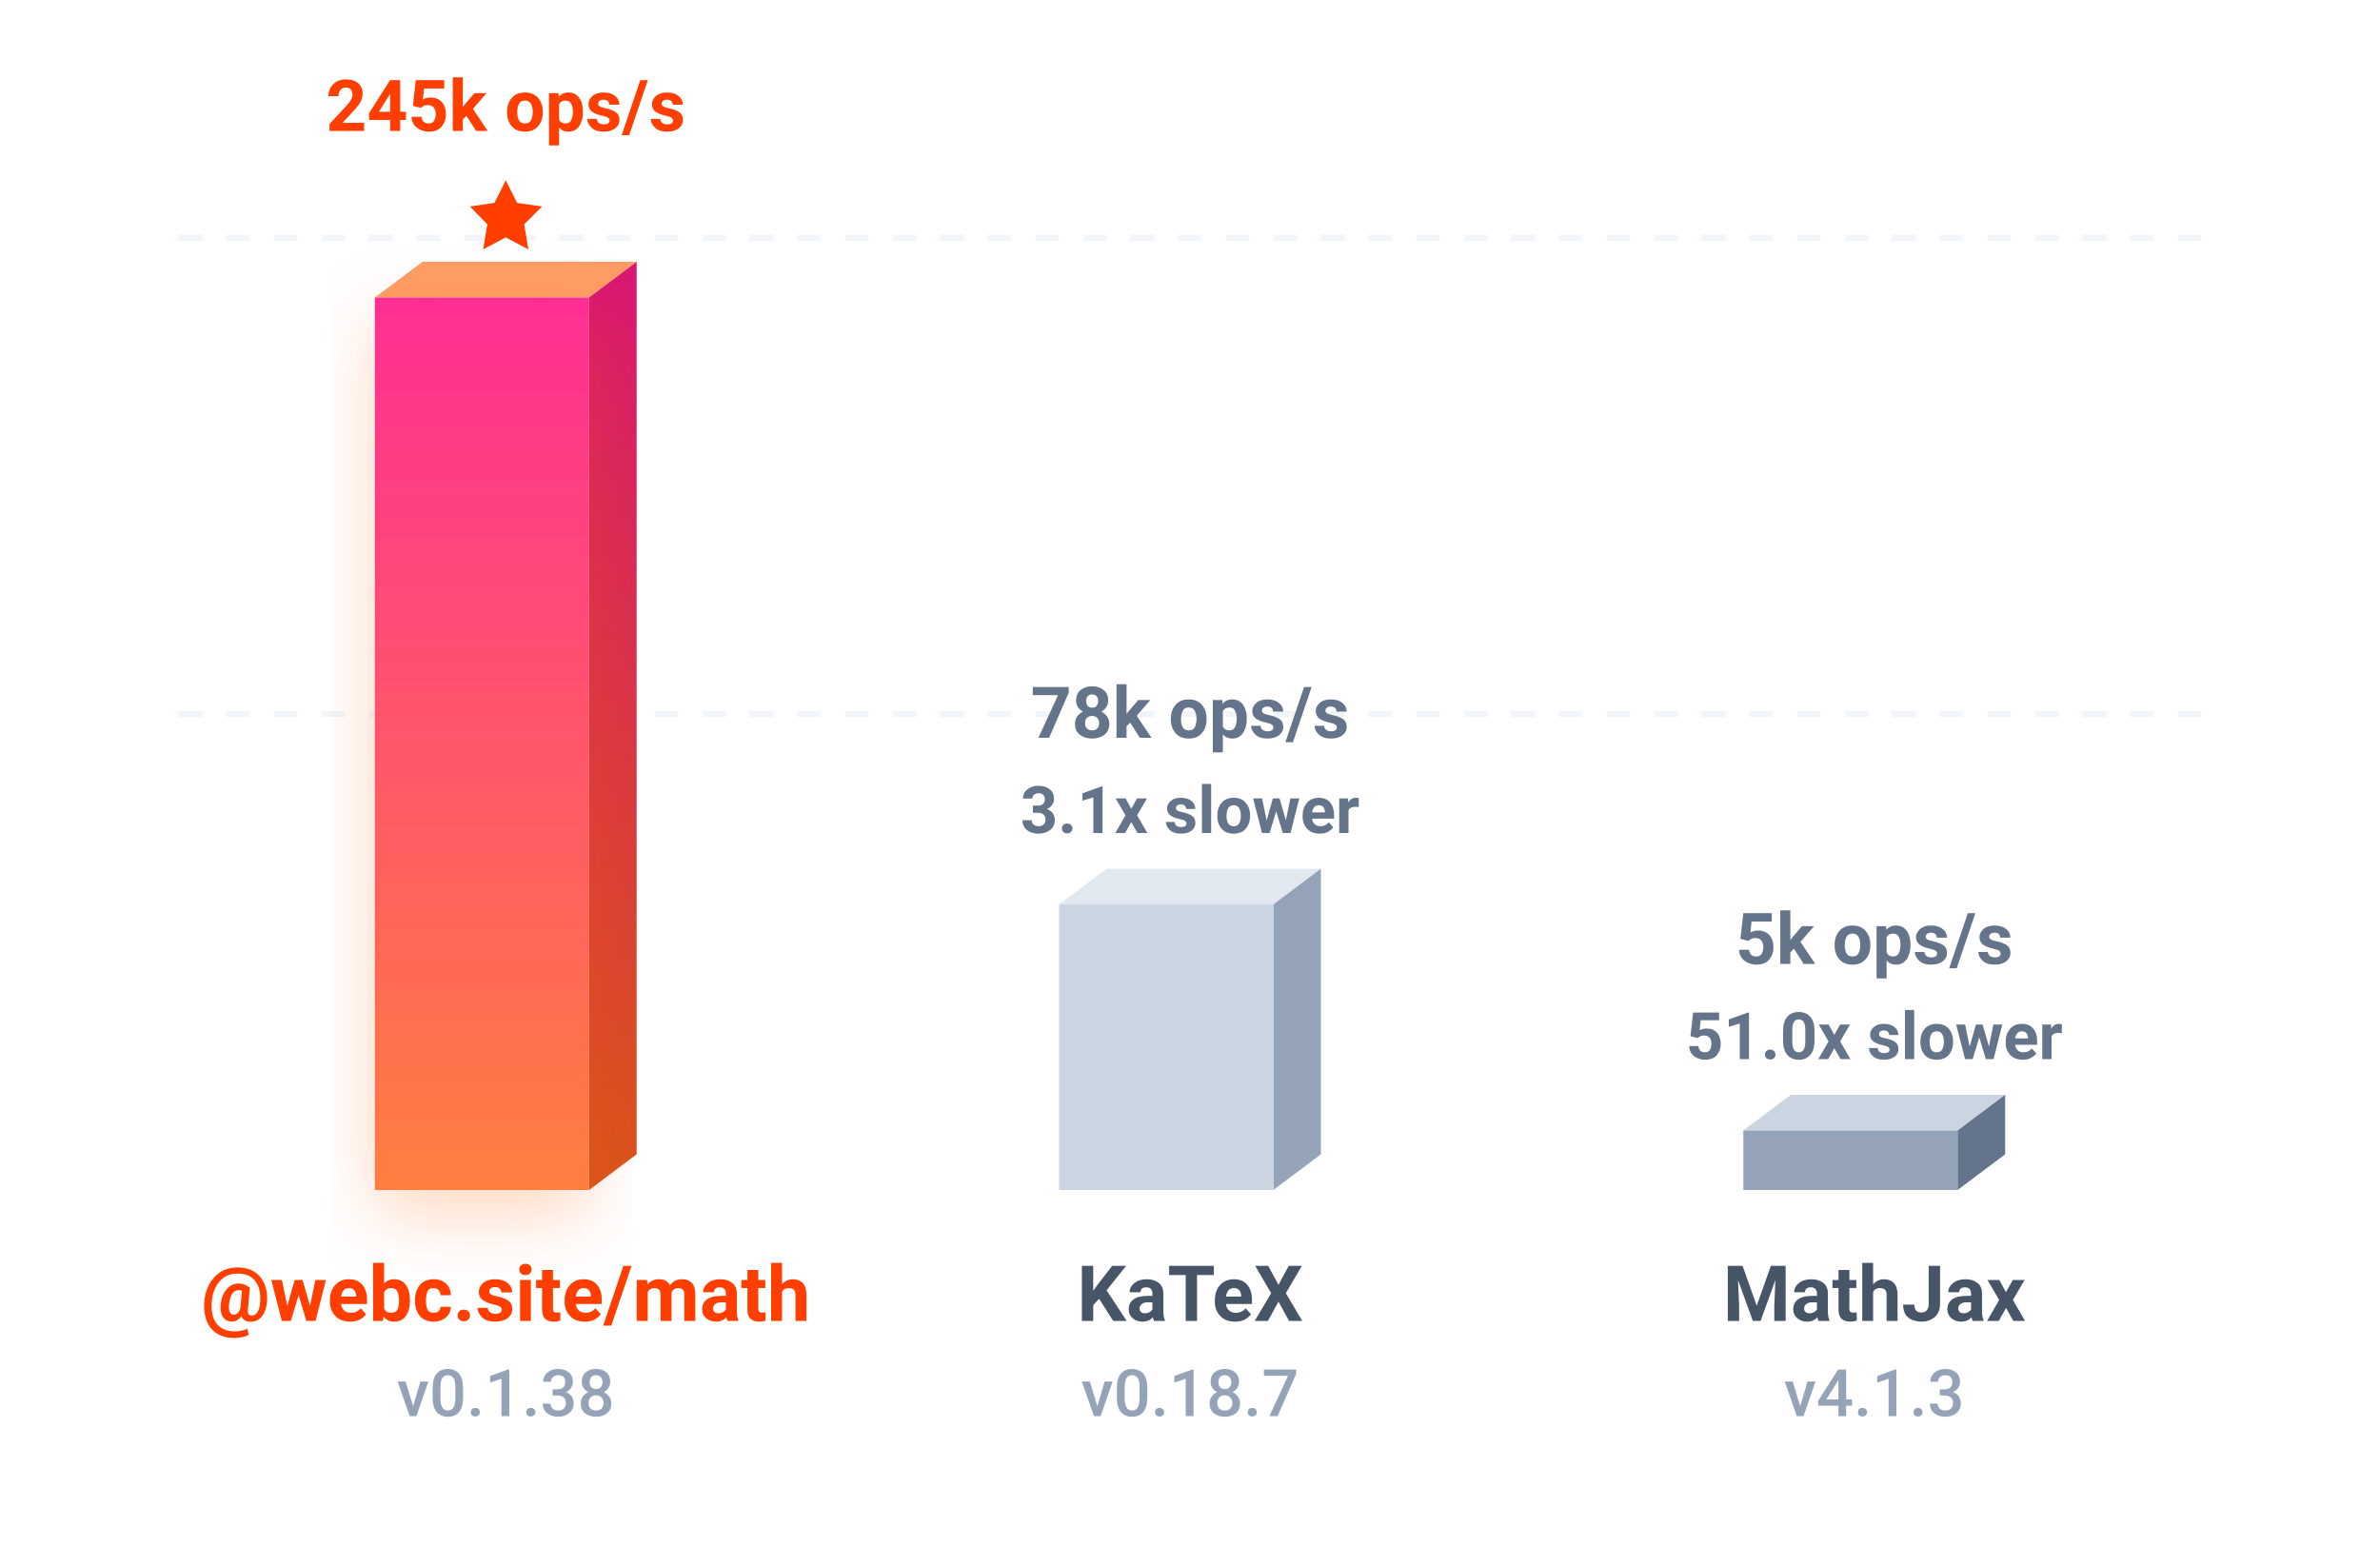
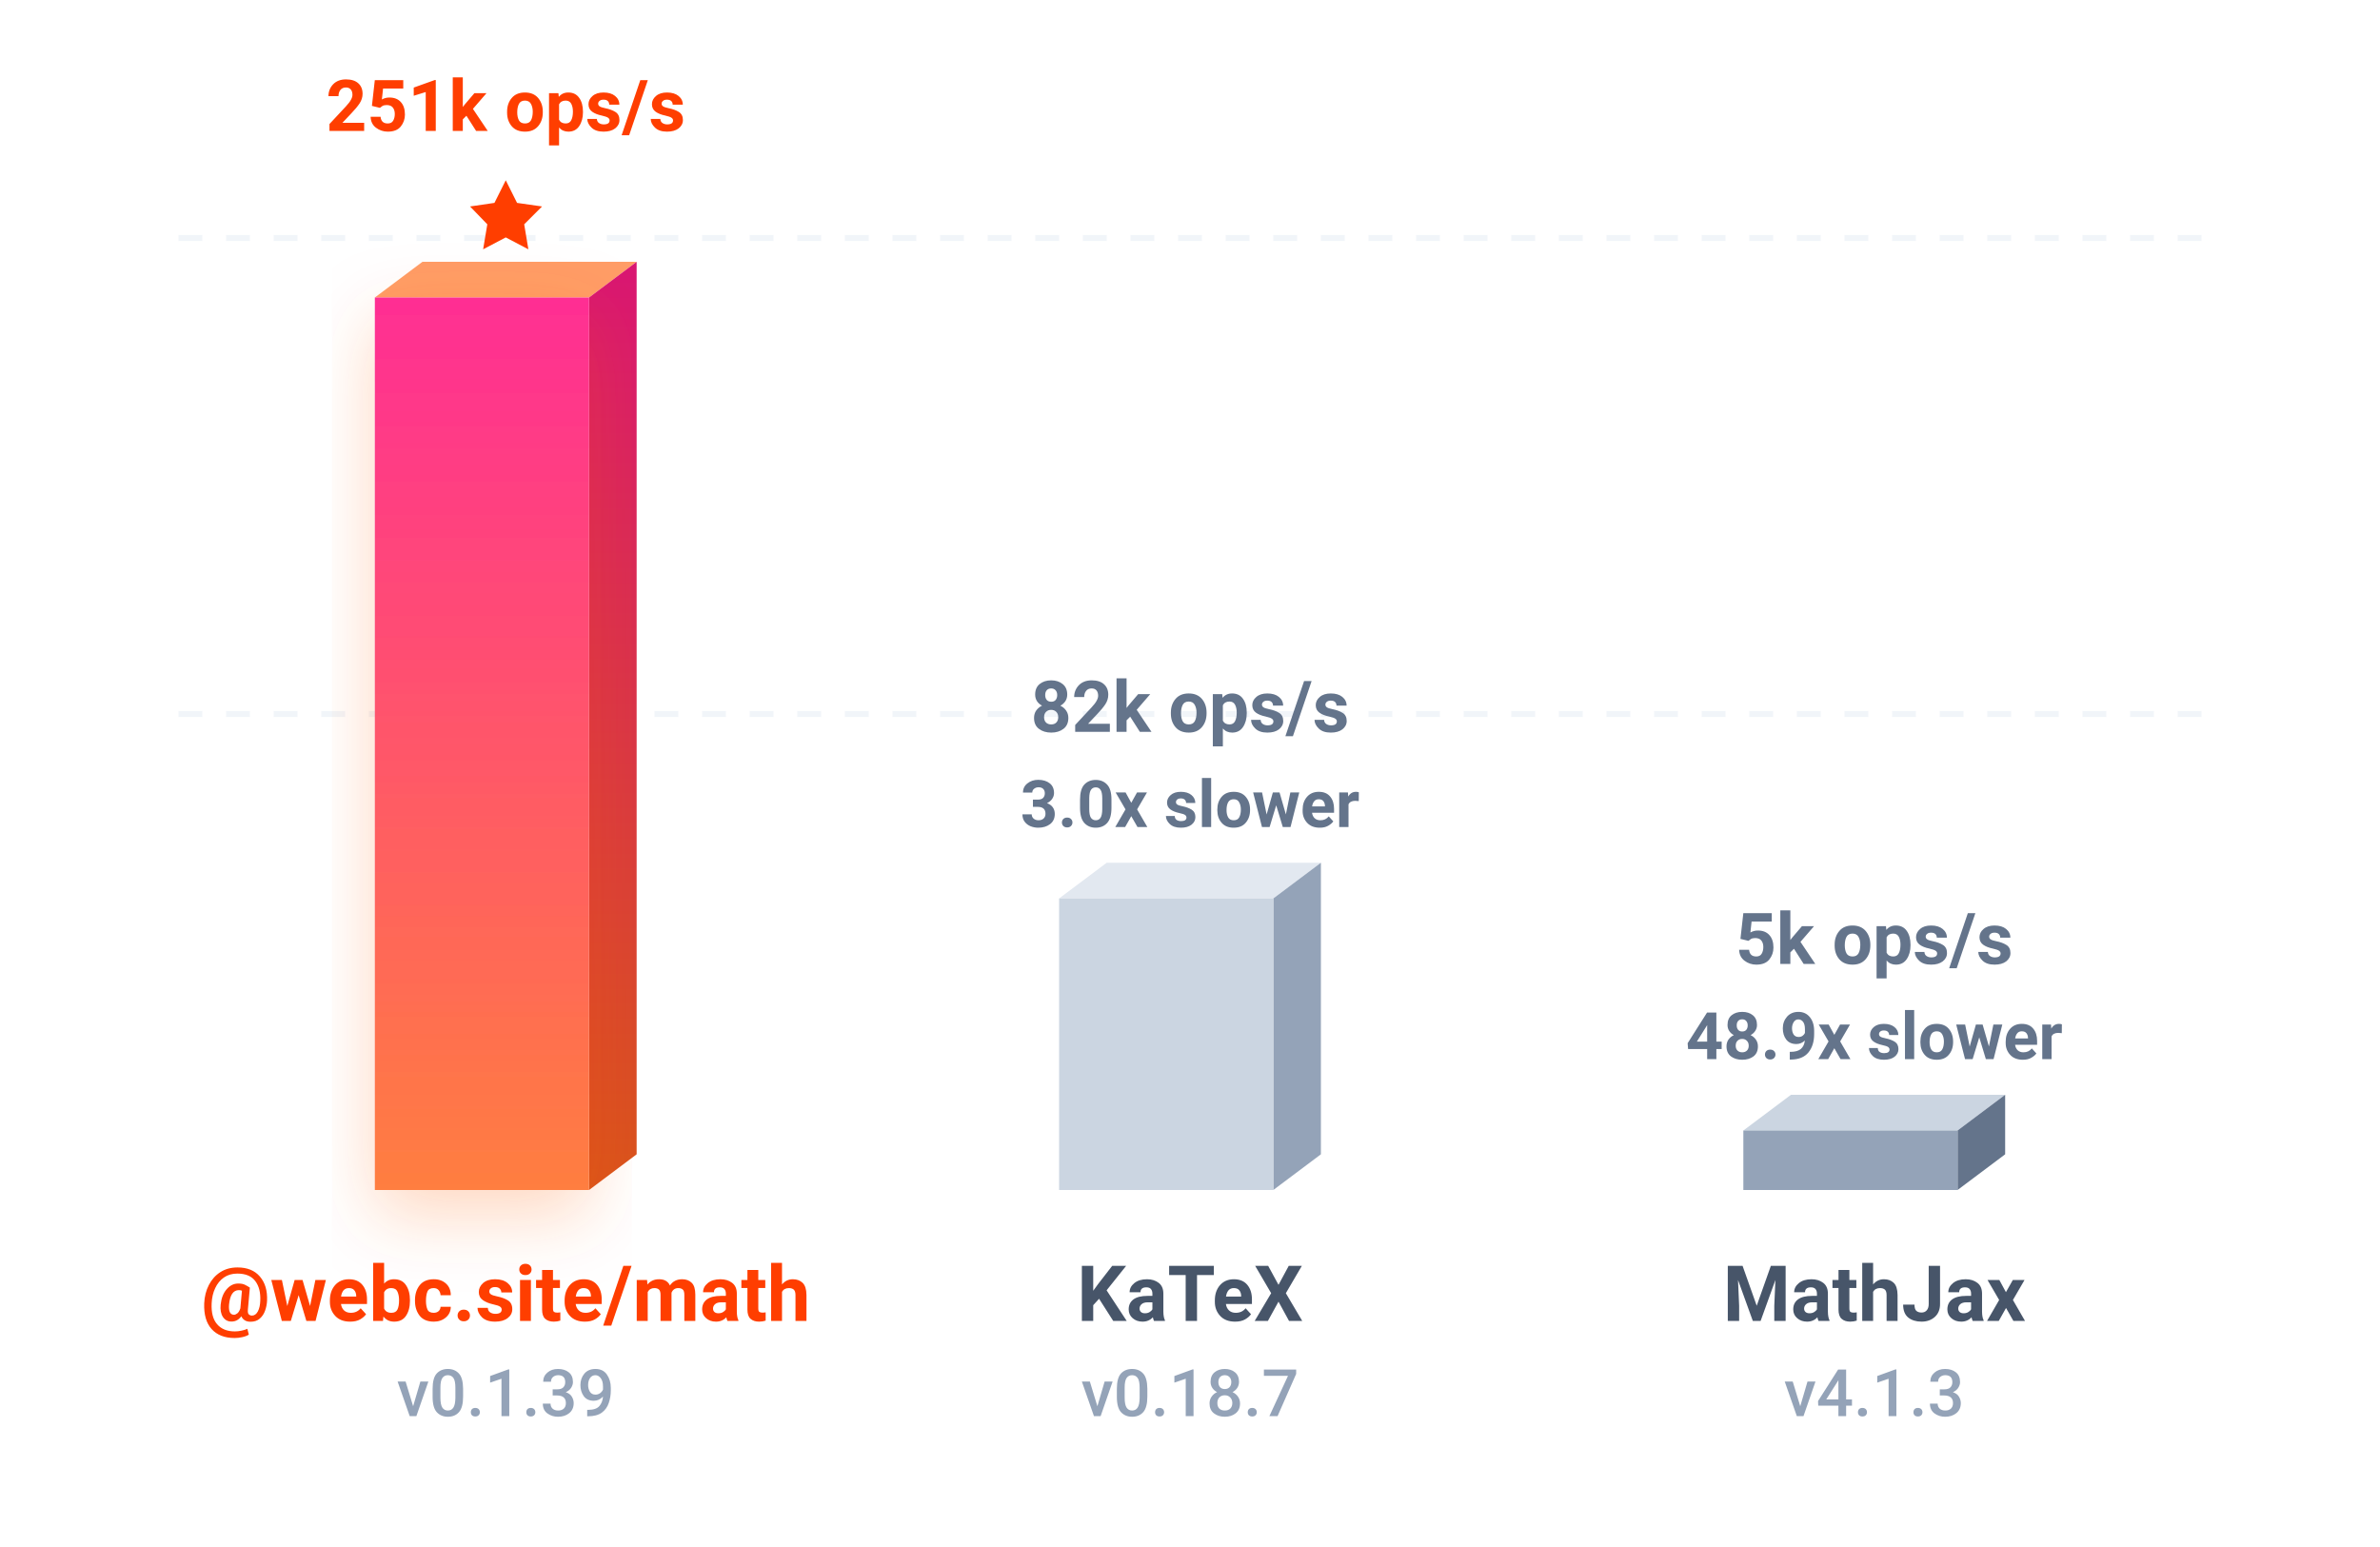
<svg xmlns="http://www.w3.org/2000/svg" viewBox="0 0 400 260">
  <defs>
    <linearGradient id="b" x1="0%" x2="0%" y1="100%" y2="0%">
      <stop offset="0%" stop-color="#ff7e40" />
      <stop offset="100%" stop-color="#ff2e93" />
    </linearGradient>
    <linearGradient id="a" x1="0%" x2="0%" y1="100%" y2="0%">
      <stop offset="0%" stop-color="#d9541a" />
      <stop offset="100%" stop-color="#d91672" />
    </linearGradient>
    <filter id="c" width="140%" height="140%" x="-20%" y="-20%">
      <feDropShadow dx="0" dy="4" flood-color="#ff5e00" flood-opacity=".25" stdDeviation="6" />
    </filter>
  </defs>
  <path stroke="#f1f5f9" stroke-dasharray="4,4" d="M30 40h340M30 120h340" />
  <path fill="#ff9d66" d="m63 50 8-6h36l-8 6z" />
  <path fill="url(#a)" d="m99 50 8-6v150l-8 6z" />
  <path fill="url(#b)" d="M63 50h36v150H63z" filter="url(#c)" />
  <path fill="#ff3e00" d="m85 30.3 1.9 3.8 4.2.6-3 3 .7 4.2-3.8-2-3.8 2 .7-4.2-2.9-3 4.1-.6Z" />
-   <text x="85" y="22" fill="#ff3e00" font-family="-apple-system, BlinkMacSystemFont, 'Segoe UI', Roboto, sans-serif" font-size="12" font-weight="700" text-anchor="middle">245k ops/s</text>
+   <text x="85" y="22" fill="#ff3e00" font-family="-apple-system, BlinkMacSystemFont, 'Segoe UI', Roboto, sans-serif" font-size="12" font-weight="700" text-anchor="middle">251k ops/s</text>
  <text x="85" y="222" fill="#ff3e00" font-family="-apple-system, BlinkMacSystemFont, 'Segoe UI', Roboto, sans-serif" font-size="13" font-weight="700" text-anchor="middle">@webc.site/math</text>
-   <text x="85" y="238" fill="#94a3b8" font-family="-apple-system, BlinkMacSystemFont, 'Segoe UI', Roboto, sans-serif" font-size="11" font-weight="500" text-anchor="middle">v0.1.38</text>
-   <path fill="#e2e8f0" d="m178 152 8-6h36l-8 6z" />
-   <path fill="#94a3b8" d="m214 152 8-6v48l-8 6z" />
-   <path fill="#cbd5e1" d="M178 152h36v48h-36z" />
-   <text x="200" y="140" fill="#64748b" font-family="-apple-system, BlinkMacSystemFont, 'Segoe UI', Roboto, sans-serif" font-size="11" font-weight="700" text-anchor="middle">3.1x slower</text>
-   <text x="200" y="124" fill="#64748b" font-family="-apple-system, BlinkMacSystemFont, 'Segoe UI', Roboto, sans-serif" font-size="12" font-weight="600" text-anchor="middle">78k ops/s</text>
+   <text x="85" y="238" fill="#94a3b8" font-family="-apple-system, BlinkMacSystemFont, 'Segoe UI', Roboto, sans-serif" font-size="11" font-weight="500" text-anchor="middle">v0.1.39</text>
+   <path fill="#e2e8f0" d="m178 151 8-6h36l-8 6z" />
+   <path fill="#94a3b8" d="m214 151 8-6v49l-8 6z" />
+   <path fill="#cbd5e1" d="M178 151h36v49h-36z" />
+   <text x="200" y="139" fill="#64748b" font-family="-apple-system, BlinkMacSystemFont, 'Segoe UI', Roboto, sans-serif" font-size="11" font-weight="700" text-anchor="middle">3.0x slower</text>
+   <text x="200" y="123" fill="#64748b" font-family="-apple-system, BlinkMacSystemFont, 'Segoe UI', Roboto, sans-serif" font-size="12" font-weight="600" text-anchor="middle">82k ops/s</text>
  <text x="200" y="222" fill="#475569" font-family="-apple-system, BlinkMacSystemFont, 'Segoe UI', Roboto, sans-serif" font-size="13" font-weight="600" text-anchor="middle">KaTeX</text>
  <text x="200" y="238" fill="#94a3b8" font-family="-apple-system, BlinkMacSystemFont, 'Segoe UI', Roboto, sans-serif" font-size="11" font-weight="500" text-anchor="middle">v0.18.7</text>
  <path fill="#cbd5e1" d="m293 190 8-6h36l-8 6z" />
  <path fill="#64748b" d="m329 190 8-6v10l-8 6z" />
  <path fill="#94a3b8" d="M293 190h36v10h-36z" />
-   <text x="315" y="178" fill="#64748b" font-family="-apple-system, BlinkMacSystemFont, 'Segoe UI', Roboto, sans-serif" font-size="11" font-weight="700" text-anchor="middle">51.0x slower</text>
+   <text x="315" y="178" fill="#64748b" font-family="-apple-system, BlinkMacSystemFont, 'Segoe UI', Roboto, sans-serif" font-size="11" font-weight="700" text-anchor="middle">48.9x slower</text>
  <text x="315" y="162" fill="#64748b" font-family="-apple-system, BlinkMacSystemFont, 'Segoe UI', Roboto, sans-serif" font-size="12" font-weight="600" text-anchor="middle">5k ops/s</text>
  <text x="315" y="222" fill="#475569" font-family="-apple-system, BlinkMacSystemFont, 'Segoe UI', Roboto, sans-serif" font-size="13" font-weight="600" text-anchor="middle">MathJax</text>
  <text x="315" y="238" fill="#94a3b8" font-family="-apple-system, BlinkMacSystemFont, 'Segoe UI', Roboto, sans-serif" font-size="11" font-weight="500" text-anchor="middle">v4.1.3</text>
</svg>
